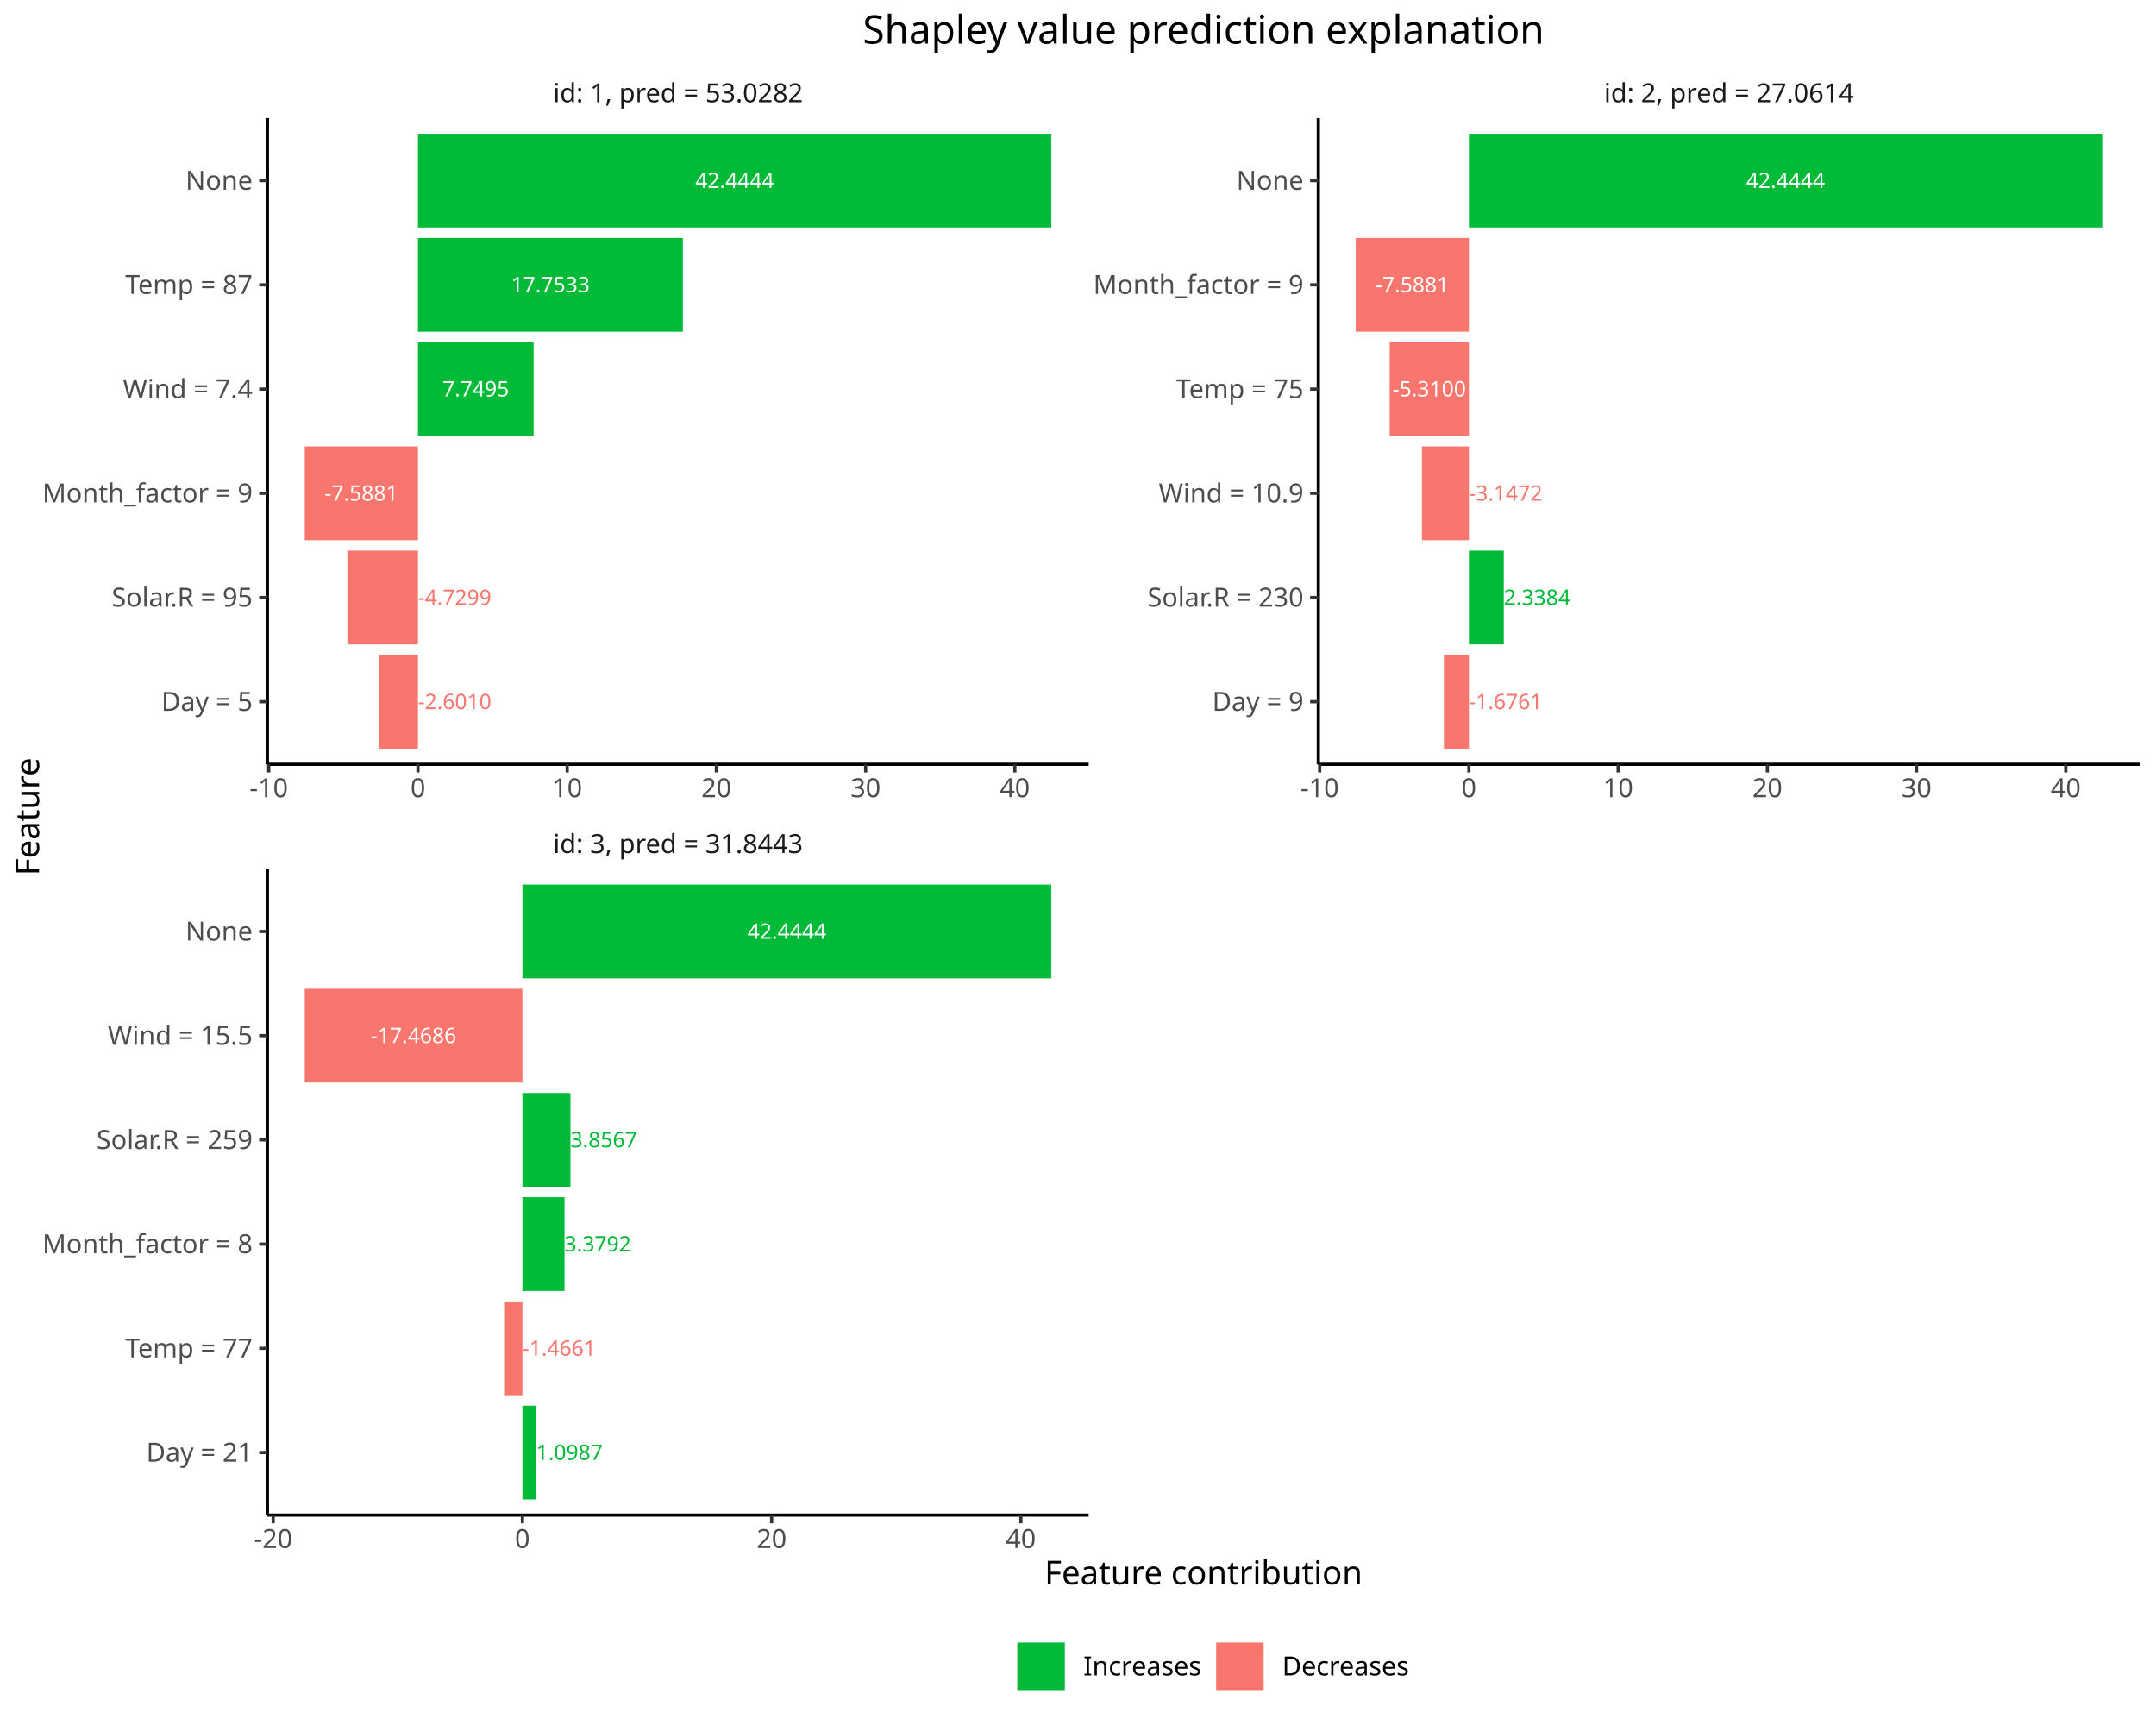
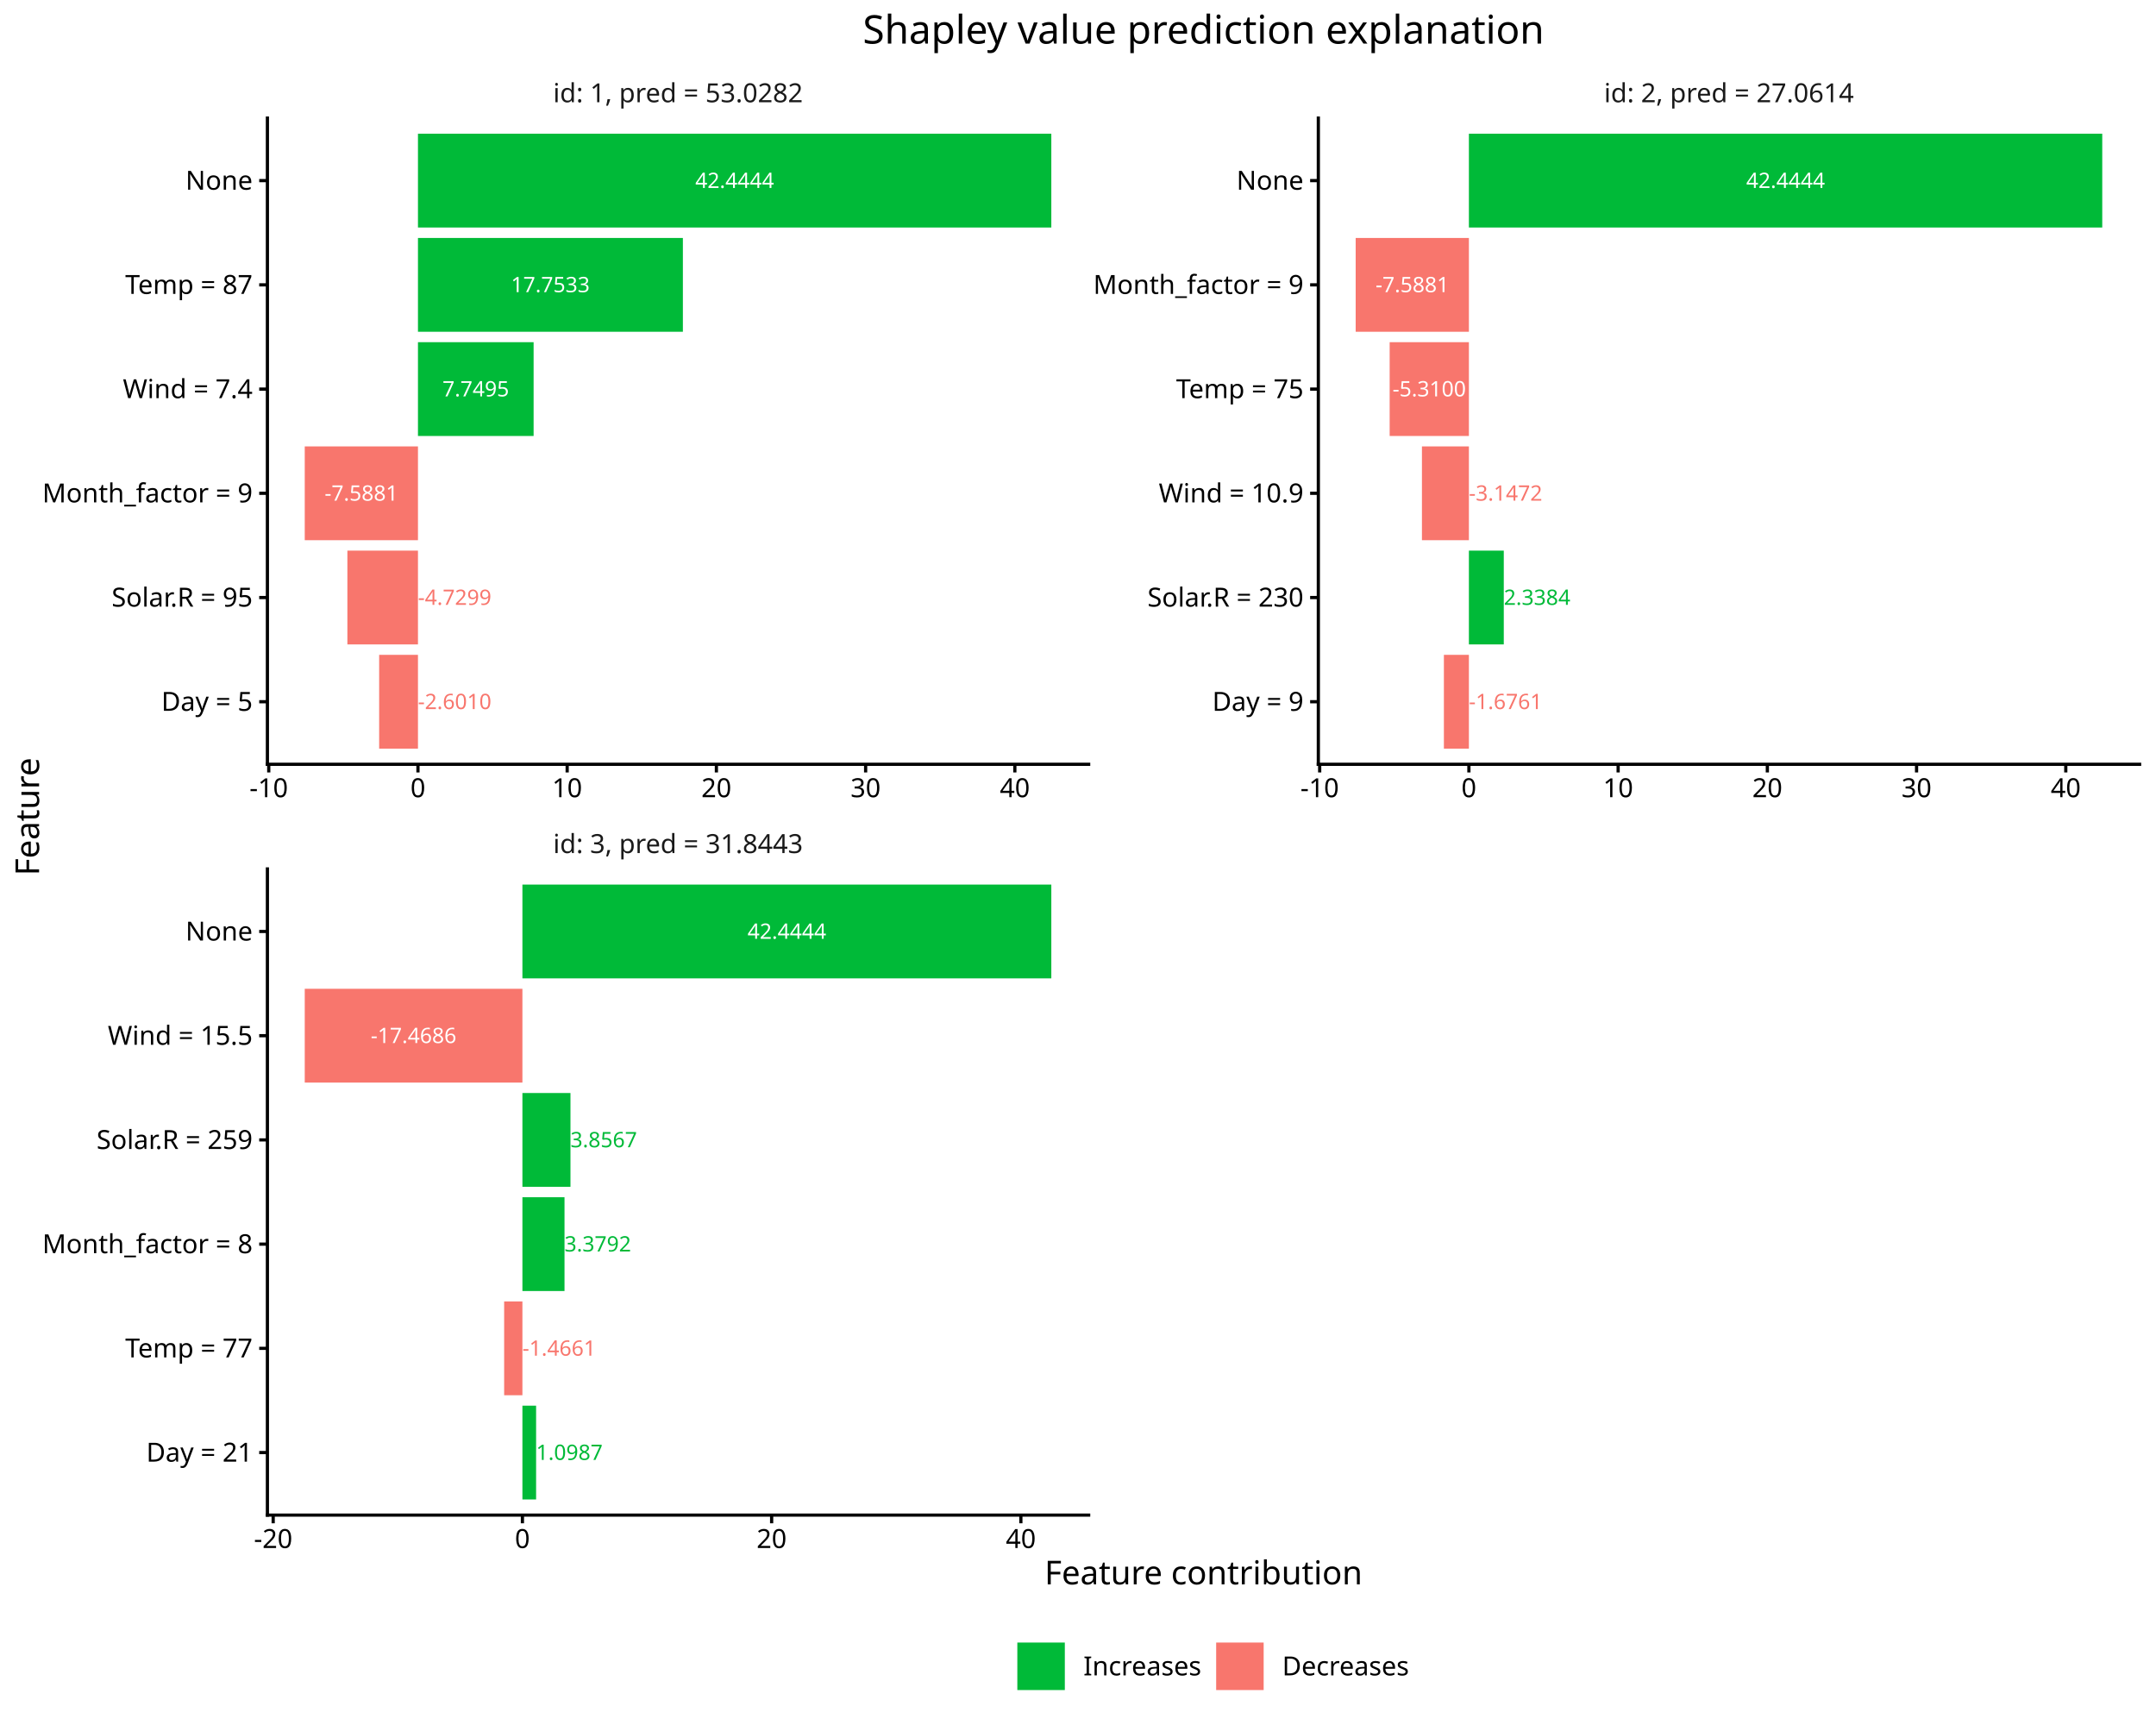
<svg xmlns="http://www.w3.org/2000/svg" class="svglite" data-engine-version="2.0" width="720.00pt" height="576.00pt" viewBox="0 0 720.00 576.00">
  <defs>
    <style type="text/css">
    .svglite line, .svglite polyline, .svglite polygon, .svglite path, .svglite rect, .svglite circle {
      fill: none;
      stroke: #000000;
      stroke-linecap: round;
      stroke-linejoin: round;
      stroke-miterlimit: 10.00;
    }
  </style>
  </defs>
  <rect width="100%" height="100%" style="stroke: none; fill: #FFFFFF;" />
  <defs>
    <clipPath id="cpMC4wMHw3MjAuMDB8MC4wMHw1NzYuMDA=">
      <rect x="0.00" y="0.00" width="720.00" height="576.00" />
    </clipPath>
  </defs>
  <g clip-path="url(#cpMC4wMHw3MjAuMDB8MC4wMHw1NzYuMDA=)">
    <rect x="0.00" y="0.00" width="720.00" height="576.00" style="stroke-width: 1.07; stroke: #FFFFFF; fill: #FFFFFF;" />
  </g>
  <defs>
    <clipPath id="cpODkuMzB8MzYzLjU2fDM5LjQzfDI1NS4yMA==">
      <rect x="89.30" y="39.43" width="274.26" height="215.77" />
    </clipPath>
  </defs>
  <g clip-path="url(#cpODkuMzB8MzYzLjU2fDM5LjQzfDI1NS4yMA==)">
    <rect x="89.30" y="39.43" width="274.26" height="215.77" style="stroke-width: 1.07; stroke: none; fill: #FFFFFF;" />
    <rect x="139.58" y="44.65" width="211.51" height="31.32" style="stroke-width: 1.07; stroke: none; stroke-linecap: butt; stroke-linejoin: miter; fill: #00BA38;" />
    <rect x="126.62" y="218.66" width="12.96" height="31.32" style="stroke-width: 1.07; stroke: none; stroke-linecap: butt; stroke-linejoin: miter; fill: #F8766D;" />
    <rect x="116.01" y="183.86" width="23.57" height="31.32" style="stroke-width: 1.07; stroke: none; stroke-linecap: butt; stroke-linejoin: miter; fill: #F8766D;" />
    <rect x="101.77" y="149.06" width="37.81" height="31.32" style="stroke-width: 1.07; stroke: none; stroke-linecap: butt; stroke-linejoin: miter; fill: #F8766D;" />
    <rect x="139.58" y="114.26" width="38.62" height="31.32" style="stroke-width: 1.07; stroke: none; stroke-linecap: butt; stroke-linejoin: miter; fill: #00BA38;" />
    <rect x="139.58" y="79.46" width="88.47" height="31.32" style="stroke-width: 1.07; stroke: none; stroke-linecap: butt; stroke-linejoin: miter; fill: #00BA38;" />
    <text x="245.34" y="62.76" text-anchor="middle" style="font-size: 7.11px; fill: #FFFFFF; font-family: sans;" textLength="25.71px" lengthAdjust="spacingAndGlyphs">42.4444</text>
    <text x="139.58" y="236.77" style="font-size: 7.11px; fill: #F8766D; font-family: sans;" textLength="24.13px" lengthAdjust="spacingAndGlyphs">-2.6010</text>
    <text x="139.58" y="201.97" style="font-size: 7.11px; fill: #F8766D; font-family: sans;" textLength="24.13px" lengthAdjust="spacingAndGlyphs">-4.7299</text>
    <text x="120.67" y="167.17" text-anchor="middle" style="font-size: 7.11px; fill: #FFFFFF; font-family: sans;" textLength="24.13px" lengthAdjust="spacingAndGlyphs">-7.5881</text>
    <text x="158.89" y="132.36" text-anchor="middle" style="font-size: 7.11px; fill: #FFFFFF; font-family: sans;" textLength="23.73px" lengthAdjust="spacingAndGlyphs"> 7.7495</text>
    <text x="183.81" y="97.56" text-anchor="middle" style="font-size: 7.11px; fill: #FFFFFF; font-family: sans;" textLength="25.71px" lengthAdjust="spacingAndGlyphs">17.7533</text>
  </g>
  <g clip-path="url(#cpMC4wMHw3MjAuMDB8MC4wMHw1NzYuMDA=)">
</g>
  <defs>
    <clipPath id="cpODkuMzB8MzYzLjU2fDI5MC4xNXw1MDUuOTE=">
      <rect x="89.30" y="290.15" width="274.26" height="215.77" />
    </clipPath>
  </defs>
  <g clip-path="url(#cpODkuMzB8MzYzLjU2fDI5MC4xNXw1MDUuOTE=)">
    <rect x="89.30" y="290.15" width="274.26" height="215.77" style="stroke-width: 1.07; stroke: none; fill: #FFFFFF;" />
    <rect x="174.46" y="295.37" width="176.63" height="31.32" style="stroke-width: 1.07; stroke: none; stroke-linecap: butt; stroke-linejoin: miter; fill: #00BA38;" />
    <rect x="174.46" y="469.37" width="4.57" height="31.32" style="stroke-width: 1.07; stroke: none; stroke-linecap: butt; stroke-linejoin: miter; fill: #00BA38;" />
    <rect x="168.36" y="434.57" width="6.10" height="31.32" style="stroke-width: 1.07; stroke: none; stroke-linecap: butt; stroke-linejoin: miter; fill: #F8766D;" />
    <rect x="174.46" y="399.77" width="14.06" height="31.32" style="stroke-width: 1.07; stroke: none; stroke-linecap: butt; stroke-linejoin: miter; fill: #00BA38;" />
    <rect x="174.46" y="364.97" width="16.05" height="31.32" style="stroke-width: 1.07; stroke: none; stroke-linecap: butt; stroke-linejoin: miter; fill: #00BA38;" />
    <rect x="101.77" y="330.17" width="72.69" height="31.32" style="stroke-width: 1.07; stroke: none; stroke-linecap: butt; stroke-linejoin: miter; fill: #F8766D;" />
    <text x="262.78" y="313.47" text-anchor="middle" style="font-size: 7.11px; fill: #FFFFFF; font-family: sans;" textLength="27.69px" lengthAdjust="spacingAndGlyphs"> 42.4444</text>
    <text x="179.03" y="487.48" style="font-size: 7.11px; fill: #00BA38; font-family: sans;" textLength="25.71px" lengthAdjust="spacingAndGlyphs">  1.0987</text>
    <text x="174.46" y="452.68" style="font-size: 7.11px; fill: #F8766D; font-family: sans;" textLength="26.10px" lengthAdjust="spacingAndGlyphs"> -1.4661</text>
    <text x="188.52" y="417.88" style="font-size: 7.11px; fill: #00BA38; font-family: sans;" textLength="25.71px" lengthAdjust="spacingAndGlyphs">  3.3792</text>
    <text x="190.51" y="383.08" style="font-size: 7.11px; fill: #00BA38; font-family: sans;" textLength="25.71px" lengthAdjust="spacingAndGlyphs">  3.8567</text>
    <text x="138.11" y="348.28" text-anchor="middle" style="font-size: 7.11px; fill: #FFFFFF; font-family: sans;" textLength="28.08px" lengthAdjust="spacingAndGlyphs">-17.4686</text>
  </g>
  <g clip-path="url(#cpMC4wMHw3MjAuMDB8MC4wMHw1NzYuMDA=)">
</g>
  <defs>
    <clipPath id="cpNDQwLjI2fDcxNC41MnwzOS40M3wyNTUuMjA=">
      <rect x="440.26" y="39.43" width="274.26" height="215.77" />
    </clipPath>
  </defs>
  <g clip-path="url(#cpNDQwLjI2fDcxNC41MnwzOS40M3wyNTUuMjA=)">
    <rect x="440.26" y="39.43" width="274.26" height="215.77" style="stroke-width: 1.07; stroke: none; fill: #FFFFFF;" />
    <rect x="490.54" y="44.65" width="211.51" height="31.32" style="stroke-width: 1.07; stroke: none; stroke-linecap: butt; stroke-linejoin: miter; fill: #00BA38;" />
    <rect x="482.19" y="218.66" width="8.35" height="31.32" style="stroke-width: 1.07; stroke: none; stroke-linecap: butt; stroke-linejoin: miter; fill: #F8766D;" />
    <rect x="490.54" y="183.86" width="11.65" height="31.32" style="stroke-width: 1.07; stroke: none; stroke-linecap: butt; stroke-linejoin: miter; fill: #00BA38;" />
    <rect x="474.86" y="149.06" width="15.68" height="31.32" style="stroke-width: 1.07; stroke: none; stroke-linecap: butt; stroke-linejoin: miter; fill: #F8766D;" />
    <rect x="464.08" y="114.26" width="26.46" height="31.32" style="stroke-width: 1.07; stroke: none; stroke-linecap: butt; stroke-linejoin: miter; fill: #F8766D;" />
    <rect x="452.73" y="79.46" width="37.81" height="31.32" style="stroke-width: 1.07; stroke: none; stroke-linecap: butt; stroke-linejoin: miter; fill: #F8766D;" />
    <text x="596.30" y="62.76" text-anchor="middle" style="font-size: 7.11px; fill: #FFFFFF; font-family: sans;" textLength="25.71px" lengthAdjust="spacingAndGlyphs">42.4444</text>
    <text x="490.54" y="236.77" style="font-size: 7.11px; fill: #F8766D; font-family: sans;" textLength="24.13px" lengthAdjust="spacingAndGlyphs">-1.6761</text>
    <text x="502.20" y="201.97" style="font-size: 7.11px; fill: #00BA38; font-family: sans;" textLength="23.73px" lengthAdjust="spacingAndGlyphs"> 2.3384</text>
    <text x="490.54" y="167.17" style="font-size: 7.11px; fill: #F8766D; font-family: sans;" textLength="24.13px" lengthAdjust="spacingAndGlyphs">-3.1472</text>
    <text x="477.31" y="132.36" text-anchor="middle" style="font-size: 7.11px; fill: #FFFFFF; font-family: sans;" textLength="24.13px" lengthAdjust="spacingAndGlyphs">-5.3100</text>
    <text x="471.64" y="97.56" text-anchor="middle" style="font-size: 7.11px; fill: #FFFFFF; font-family: sans;" textLength="24.13px" lengthAdjust="spacingAndGlyphs">-7.5881</text>
  </g>
  <g clip-path="url(#cpMC4wMHw3MjAuMDB8MC4wMHw1NzYuMDA=)">
</g>
  <defs>
-     <clipPath id="cpNDQwLjI2fDcxNC41MnwyOTAuMTV8NTA1Ljkx">
-       <rect x="440.26" y="290.15" width="274.26" height="215.77" />
-     </clipPath>
-   </defs>
-   <g clip-path="url(#cpNDQwLjI2fDcxNC41MnwyOTAuMTV8NTA1Ljkx)">
- </g>
-   <g clip-path="url(#cpMC4wMHw3MjAuMDB8MC4wMHw1NzYuMDA=)">
- </g>
-   <defs>
    <clipPath id="cpODkuMzB8MzYzLjU2fDI3My41MHwyOTAuMTU=">
      <rect x="89.30" y="273.50" width="274.26" height="16.65" />
    </clipPath>
  </defs>
  <g clip-path="url(#cpODkuMzB8MzYzLjU2fDI3My41MHwyOTAuMTU=)">
    <rect x="89.30" y="273.50" width="274.26" height="16.65" style="stroke-width: 2.13; stroke: #FFFFFF; fill: #FFFFFF;" />
    <text x="226.43" y="284.85" text-anchor="middle" style="font-size: 8.80px; fill: #1A1A1A; font-family: sans;" textLength="80.98px" lengthAdjust="spacingAndGlyphs">id: 3, pred = 31.8443</text>
  </g>
  <g clip-path="url(#cpMC4wMHw3MjAuMDB8MC4wMHw1NzYuMDA=)">
</g>
  <defs>
-     <clipPath id="cpNDQwLjI2fDcxNC41MnwyNzMuNTB8MjkwLjE1">
-       <rect x="440.26" y="273.50" width="274.26" height="16.65" />
-     </clipPath>
-   </defs>
-   <g clip-path="url(#cpNDQwLjI2fDcxNC41MnwyNzMuNTB8MjkwLjE1)">
- </g>
-   <g clip-path="url(#cpMC4wMHw3MjAuMDB8MC4wMHw1NzYuMDA=)">
- </g>
-   <defs>
    <clipPath id="cpODkuMzB8MzYzLjU2fDIyLjc4fDM5LjQz">
      <rect x="89.30" y="22.78" width="274.26" height="16.65" />
    </clipPath>
  </defs>
  <g clip-path="url(#cpODkuMzB8MzYzLjU2fDIyLjc4fDM5LjQz)">
    <rect x="89.30" y="22.78" width="274.26" height="16.65" style="stroke-width: 2.13; stroke: #FFFFFF; fill: #FFFFFF;" />
    <text x="226.43" y="34.14" text-anchor="middle" style="font-size: 8.80px; fill: #1A1A1A; font-family: sans;" textLength="80.98px" lengthAdjust="spacingAndGlyphs">id: 1, pred = 53.0282</text>
  </g>
  <g clip-path="url(#cpMC4wMHw3MjAuMDB8MC4wMHw1NzYuMDA=)">
</g>
  <defs>
    <clipPath id="cpNDQwLjI2fDcxNC41MnwyMi43OHwzOS40Mw==">
      <rect x="440.26" y="22.78" width="274.26" height="16.65" />
    </clipPath>
  </defs>
  <g clip-path="url(#cpNDQwLjI2fDcxNC41MnwyMi43OHwzOS40Mw==)">
    <rect x="440.26" y="22.78" width="274.26" height="16.65" style="stroke-width: 2.13; stroke: #FFFFFF; fill: #FFFFFF;" />
    <text x="577.39" y="34.14" text-anchor="middle" style="font-size: 8.80px; fill: #1A1A1A; font-family: sans;" textLength="80.98px" lengthAdjust="spacingAndGlyphs">id: 2, pred = 27.0614</text>
  </g>
  <g clip-path="url(#cpMC4wMHw3MjAuMDB8MC4wMHw1NzYuMDA=)">
-     <polyline points="89.30,505.91 363.56,505.91 " style="stroke-width: 1.07; stroke-linecap: butt;" />
-     <polyline points="91.23,508.65 91.23,505.91 " style="stroke-width: 1.07; stroke: #333333; stroke-linecap: butt;" />
-     <polyline points="174.46,508.65 174.46,505.91 " style="stroke-width: 1.07; stroke: #333333; stroke-linecap: butt;" />
-     <polyline points="257.69,508.65 257.69,505.91 " style="stroke-width: 1.07; stroke: #333333; stroke-linecap: butt;" />
-     <polyline points="340.92,508.65 340.92,505.91 " style="stroke-width: 1.07; stroke: #333333; stroke-linecap: butt;" />
-     <text x="91.23" y="516.90" text-anchor="middle" style="font-size: 8.80px; fill: #4D4D4D; font-family: sans;" textLength="12.72px" lengthAdjust="spacingAndGlyphs">-20</text>
-     <text x="174.46" y="516.90" text-anchor="middle" style="font-size: 8.80px; fill: #4D4D4D; font-family: sans;" textLength="4.89px" lengthAdjust="spacingAndGlyphs">0</text>
-     <text x="257.69" y="516.90" text-anchor="middle" style="font-size: 8.80px; fill: #4D4D4D; font-family: sans;" textLength="9.79px" lengthAdjust="spacingAndGlyphs">20</text>
-     <text x="340.92" y="516.90" text-anchor="middle" style="font-size: 8.80px; fill: #4D4D4D; font-family: sans;" textLength="9.79px" lengthAdjust="spacingAndGlyphs">40</text>
-     <polyline points="89.30,255.20 363.56,255.20 " style="stroke-width: 1.07; stroke-linecap: butt;" />
-     <polyline points="89.75,257.94 89.75,255.20 " style="stroke-width: 1.07; stroke: #333333; stroke-linecap: butt;" />
-     <polyline points="139.58,257.94 139.58,255.20 " style="stroke-width: 1.07; stroke: #333333; stroke-linecap: butt;" />
-     <polyline points="189.41,257.94 189.41,255.20 " style="stroke-width: 1.07; stroke: #333333; stroke-linecap: butt;" />
-     <polyline points="239.24,257.94 239.24,255.20 " style="stroke-width: 1.07; stroke: #333333; stroke-linecap: butt;" />
-     <polyline points="289.08,257.94 289.08,255.20 " style="stroke-width: 1.07; stroke: #333333; stroke-linecap: butt;" />
-     <polyline points="338.91,257.94 338.91,255.20 " style="stroke-width: 1.07; stroke: #333333; stroke-linecap: butt;" />
-     <text x="89.75" y="266.19" text-anchor="middle" style="font-size: 8.80px; fill: #4D4D4D; font-family: sans;" textLength="12.72px" lengthAdjust="spacingAndGlyphs">-10</text>
-     <text x="139.58" y="266.19" text-anchor="middle" style="font-size: 8.80px; fill: #4D4D4D; font-family: sans;" textLength="4.89px" lengthAdjust="spacingAndGlyphs">0</text>
-     <text x="189.41" y="266.19" text-anchor="middle" style="font-size: 8.80px; fill: #4D4D4D; font-family: sans;" textLength="9.79px" lengthAdjust="spacingAndGlyphs">10</text>
-     <text x="239.24" y="266.19" text-anchor="middle" style="font-size: 8.80px; fill: #4D4D4D; font-family: sans;" textLength="9.79px" lengthAdjust="spacingAndGlyphs">20</text>
-     <text x="289.08" y="266.19" text-anchor="middle" style="font-size: 8.80px; fill: #4D4D4D; font-family: sans;" textLength="9.79px" lengthAdjust="spacingAndGlyphs">30</text>
-     <text x="338.91" y="266.19" text-anchor="middle" style="font-size: 8.80px; fill: #4D4D4D; font-family: sans;" textLength="9.79px" lengthAdjust="spacingAndGlyphs">40</text>
-     <polyline points="440.26,255.20 714.52,255.20 " style="stroke-width: 1.07; stroke-linecap: butt;" />
-     <polyline points="440.71,257.94 440.71,255.20 " style="stroke-width: 1.07; stroke: #333333; stroke-linecap: butt;" />
-     <polyline points="490.54,257.94 490.54,255.20 " style="stroke-width: 1.07; stroke: #333333; stroke-linecap: butt;" />
-     <polyline points="540.38,257.94 540.38,255.20 " style="stroke-width: 1.07; stroke: #333333; stroke-linecap: butt;" />
-     <polyline points="590.21,257.94 590.21,255.20 " style="stroke-width: 1.07; stroke: #333333; stroke-linecap: butt;" />
-     <polyline points="640.04,257.94 640.04,255.20 " style="stroke-width: 1.07; stroke: #333333; stroke-linecap: butt;" />
-     <polyline points="689.87,257.94 689.87,255.20 " style="stroke-width: 1.07; stroke: #333333; stroke-linecap: butt;" />
-     <text x="440.71" y="266.19" text-anchor="middle" style="font-size: 8.80px; fill: #4D4D4D; font-family: sans;" textLength="12.72px" lengthAdjust="spacingAndGlyphs">-10</text>
-     <text x="490.54" y="266.19" text-anchor="middle" style="font-size: 8.80px; fill: #4D4D4D; font-family: sans;" textLength="4.89px" lengthAdjust="spacingAndGlyphs">0</text>
-     <text x="540.38" y="266.19" text-anchor="middle" style="font-size: 8.80px; fill: #4D4D4D; font-family: sans;" textLength="9.79px" lengthAdjust="spacingAndGlyphs">10</text>
-     <text x="590.21" y="266.19" text-anchor="middle" style="font-size: 8.80px; fill: #4D4D4D; font-family: sans;" textLength="9.79px" lengthAdjust="spacingAndGlyphs">20</text>
-     <text x="640.04" y="266.19" text-anchor="middle" style="font-size: 8.80px; fill: #4D4D4D; font-family: sans;" textLength="9.79px" lengthAdjust="spacingAndGlyphs">30</text>
-     <text x="689.87" y="266.19" text-anchor="middle" style="font-size: 8.80px; fill: #4D4D4D; font-family: sans;" textLength="9.79px" lengthAdjust="spacingAndGlyphs">40</text>
-     <polyline points="440.26,255.20 440.26,39.43 " style="stroke-width: 1.07; stroke-linecap: butt;" />
-     <text x="435.33" y="237.35" text-anchor="end" style="font-size: 8.80px; fill: #4D4D4D; font-family: sans;" textLength="30.58px" lengthAdjust="spacingAndGlyphs">Day = 9</text>
-     <text x="435.33" y="202.55" text-anchor="end" style="font-size: 8.80px; fill: #4D4D4D; font-family: sans;" textLength="54.06px" lengthAdjust="spacingAndGlyphs">Solar.R = 230</text>
-     <text x="435.33" y="167.75" text-anchor="end" style="font-size: 8.80px; fill: #4D4D4D; font-family: sans;" textLength="47.21px" lengthAdjust="spacingAndGlyphs">Wind = 10.9</text>
-     <text x="435.33" y="132.95" text-anchor="end" style="font-size: 8.80px; fill: #4D4D4D; font-family: sans;" textLength="42.32px" lengthAdjust="spacingAndGlyphs">Temp = 75</text>
-     <text x="435.33" y="98.14" text-anchor="end" style="font-size: 8.80px; fill: #4D4D4D; font-family: sans;" textLength="66.30px" lengthAdjust="spacingAndGlyphs">Month_factor = 9</text>
-     <text x="435.33" y="63.34" text-anchor="end" style="font-size: 8.80px; fill: #4D4D4D; font-family: sans;" textLength="21.04px" lengthAdjust="spacingAndGlyphs">None</text>
-     <polyline points="437.52,234.32 440.26,234.32 " style="stroke-width: 1.07; stroke: #333333; stroke-linecap: butt;" />
-     <polyline points="437.52,199.52 440.26,199.52 " style="stroke-width: 1.07; stroke: #333333; stroke-linecap: butt;" />
-     <polyline points="437.52,164.72 440.26,164.72 " style="stroke-width: 1.07; stroke: #333333; stroke-linecap: butt;" />
-     <polyline points="437.52,129.92 440.26,129.92 " style="stroke-width: 1.07; stroke: #333333; stroke-linecap: butt;" />
-     <polyline points="437.52,95.12 440.26,95.12 " style="stroke-width: 1.07; stroke: #333333; stroke-linecap: butt;" />
-     <polyline points="437.52,60.31 440.26,60.31 " style="stroke-width: 1.07; stroke: #333333; stroke-linecap: butt;" />
-     <polyline points="89.30,255.20 89.30,39.43 " style="stroke-width: 1.07; stroke-linecap: butt;" />
-     <text x="84.37" y="237.35" text-anchor="end" style="font-size: 8.80px; fill: #4D4D4D; font-family: sans;" textLength="30.58px" lengthAdjust="spacingAndGlyphs">Day = 5</text>
-     <text x="84.37" y="202.55" text-anchor="end" style="font-size: 8.80px; fill: #4D4D4D; font-family: sans;" textLength="49.17px" lengthAdjust="spacingAndGlyphs">Solar.R = 95</text>
-     <text x="84.37" y="167.75" text-anchor="end" style="font-size: 8.80px; fill: #4D4D4D; font-family: sans;" textLength="66.30px" lengthAdjust="spacingAndGlyphs">Month_factor = 9</text>
-     <text x="84.37" y="132.95" text-anchor="end" style="font-size: 8.80px; fill: #4D4D4D; font-family: sans;" textLength="42.31px" lengthAdjust="spacingAndGlyphs">Wind = 7.4</text>
-     <text x="84.37" y="98.14" text-anchor="end" style="font-size: 8.80px; fill: #4D4D4D; font-family: sans;" textLength="42.32px" lengthAdjust="spacingAndGlyphs">Temp = 87</text>
-     <text x="84.37" y="63.34" text-anchor="end" style="font-size: 8.80px; fill: #4D4D4D; font-family: sans;" textLength="21.04px" lengthAdjust="spacingAndGlyphs">None</text>
-     <polyline points="86.56,234.32 89.30,234.32 " style="stroke-width: 1.07; stroke: #333333; stroke-linecap: butt;" />
-     <polyline points="86.56,199.52 89.30,199.52 " style="stroke-width: 1.07; stroke: #333333; stroke-linecap: butt;" />
-     <polyline points="86.56,164.72 89.30,164.72 " style="stroke-width: 1.07; stroke: #333333; stroke-linecap: butt;" />
-     <polyline points="86.56,129.92 89.30,129.92 " style="stroke-width: 1.07; stroke: #333333; stroke-linecap: butt;" />
-     <polyline points="86.56,95.12 89.30,95.12 " style="stroke-width: 1.07; stroke: #333333; stroke-linecap: butt;" />
-     <polyline points="86.56,60.31 89.30,60.31 " style="stroke-width: 1.07; stroke: #333333; stroke-linecap: butt;" />
-     <polyline points="89.30,505.91 89.30,290.15 " style="stroke-width: 1.07; stroke-linecap: butt;" />
-     <text x="84.37" y="488.06" text-anchor="end" style="font-size: 8.80px; fill: #4D4D4D; font-family: sans;" textLength="35.48px" lengthAdjust="spacingAndGlyphs">Day = 21</text>
-     <text x="84.37" y="453.26" text-anchor="end" style="font-size: 8.80px; fill: #4D4D4D; font-family: sans;" textLength="42.32px" lengthAdjust="spacingAndGlyphs">Temp = 77</text>
-     <text x="84.37" y="418.46" text-anchor="end" style="font-size: 8.80px; fill: #4D4D4D; font-family: sans;" textLength="66.30px" lengthAdjust="spacingAndGlyphs">Month_factor = 8</text>
-     <text x="84.37" y="383.66" text-anchor="end" style="font-size: 8.80px; fill: #4D4D4D; font-family: sans;" textLength="54.06px" lengthAdjust="spacingAndGlyphs">Solar.R = 259</text>
-     <text x="84.37" y="348.86" text-anchor="end" style="font-size: 8.80px; fill: #4D4D4D; font-family: sans;" textLength="47.21px" lengthAdjust="spacingAndGlyphs">Wind = 15.5</text>
-     <text x="84.37" y="314.06" text-anchor="end" style="font-size: 8.80px; fill: #4D4D4D; font-family: sans;" textLength="21.04px" lengthAdjust="spacingAndGlyphs">None</text>
-     <polyline points="86.56,485.03 89.30,485.03 " style="stroke-width: 1.07; stroke: #333333; stroke-linecap: butt;" />
-     <polyline points="86.56,450.23 89.30,450.23 " style="stroke-width: 1.07; stroke: #333333; stroke-linecap: butt;" />
-     <polyline points="86.56,415.43 89.30,415.43 " style="stroke-width: 1.07; stroke: #333333; stroke-linecap: butt;" />
-     <polyline points="86.56,380.63 89.30,380.63 " style="stroke-width: 1.07; stroke: #333333; stroke-linecap: butt;" />
-     <polyline points="86.56,345.83 89.30,345.83 " style="stroke-width: 1.07; stroke: #333333; stroke-linecap: butt;" />
-     <polyline points="86.56,311.03 89.30,311.03 " style="stroke-width: 1.07; stroke: #333333; stroke-linecap: butt;" />
+     <polyline points="89.30,505.91 363.56,505.91 " style="stroke-width: 1.07; stroke-linecap: square;" />
+     <polyline points="91.23,508.65 91.23,505.91 " style="stroke-width: 1.07; stroke-linecap: butt;" />
+     <polyline points="174.46,508.65 174.46,505.91 " style="stroke-width: 1.07; stroke-linecap: butt;" />
+     <polyline points="257.69,508.65 257.69,505.91 " style="stroke-width: 1.07; stroke-linecap: butt;" />
+     <polyline points="340.92,508.65 340.92,505.91 " style="stroke-width: 1.07; stroke-linecap: butt;" />
+     <text x="91.23" y="516.90" text-anchor="middle" style="font-size: 8.80px; font-family: sans;" textLength="12.72px" lengthAdjust="spacingAndGlyphs">-20</text>
+     <text x="174.46" y="516.90" text-anchor="middle" style="font-size: 8.80px; font-family: sans;" textLength="4.89px" lengthAdjust="spacingAndGlyphs">0</text>
+     <text x="257.69" y="516.90" text-anchor="middle" style="font-size: 8.80px; font-family: sans;" textLength="9.79px" lengthAdjust="spacingAndGlyphs">20</text>
+     <text x="340.92" y="516.90" text-anchor="middle" style="font-size: 8.80px; font-family: sans;" textLength="9.79px" lengthAdjust="spacingAndGlyphs">40</text>
+     <polyline points="89.30,255.20 363.56,255.20 " style="stroke-width: 1.07; stroke-linecap: square;" />
+     <polyline points="89.75,257.94 89.75,255.20 " style="stroke-width: 1.07; stroke-linecap: butt;" />
+     <polyline points="139.58,257.94 139.58,255.20 " style="stroke-width: 1.07; stroke-linecap: butt;" />
+     <polyline points="189.41,257.94 189.41,255.20 " style="stroke-width: 1.07; stroke-linecap: butt;" />
+     <polyline points="239.24,257.94 239.24,255.20 " style="stroke-width: 1.07; stroke-linecap: butt;" />
+     <polyline points="289.08,257.94 289.08,255.20 " style="stroke-width: 1.07; stroke-linecap: butt;" />
+     <polyline points="338.91,257.94 338.91,255.20 " style="stroke-width: 1.07; stroke-linecap: butt;" />
+     <text x="89.75" y="266.19" text-anchor="middle" style="font-size: 8.80px; font-family: sans;" textLength="12.72px" lengthAdjust="spacingAndGlyphs">-10</text>
+     <text x="139.58" y="266.19" text-anchor="middle" style="font-size: 8.80px; font-family: sans;" textLength="4.89px" lengthAdjust="spacingAndGlyphs">0</text>
+     <text x="189.41" y="266.19" text-anchor="middle" style="font-size: 8.80px; font-family: sans;" textLength="9.79px" lengthAdjust="spacingAndGlyphs">10</text>
+     <text x="239.24" y="266.19" text-anchor="middle" style="font-size: 8.80px; font-family: sans;" textLength="9.79px" lengthAdjust="spacingAndGlyphs">20</text>
+     <text x="289.08" y="266.19" text-anchor="middle" style="font-size: 8.80px; font-family: sans;" textLength="9.79px" lengthAdjust="spacingAndGlyphs">30</text>
+     <text x="338.91" y="266.19" text-anchor="middle" style="font-size: 8.80px; font-family: sans;" textLength="9.79px" lengthAdjust="spacingAndGlyphs">40</text>
+     <polyline points="440.26,255.20 714.52,255.20 " style="stroke-width: 1.07; stroke-linecap: square;" />
+     <polyline points="440.71,257.94 440.71,255.20 " style="stroke-width: 1.07; stroke-linecap: butt;" />
+     <polyline points="490.54,257.94 490.54,255.20 " style="stroke-width: 1.07; stroke-linecap: butt;" />
+     <polyline points="540.38,257.94 540.38,255.20 " style="stroke-width: 1.07; stroke-linecap: butt;" />
+     <polyline points="590.21,257.94 590.21,255.20 " style="stroke-width: 1.07; stroke-linecap: butt;" />
+     <polyline points="640.04,257.94 640.04,255.20 " style="stroke-width: 1.07; stroke-linecap: butt;" />
+     <polyline points="689.87,257.94 689.87,255.20 " style="stroke-width: 1.07; stroke-linecap: butt;" />
+     <text x="440.71" y="266.19" text-anchor="middle" style="font-size: 8.80px; font-family: sans;" textLength="12.72px" lengthAdjust="spacingAndGlyphs">-10</text>
+     <text x="490.54" y="266.19" text-anchor="middle" style="font-size: 8.80px; font-family: sans;" textLength="4.89px" lengthAdjust="spacingAndGlyphs">0</text>
+     <text x="540.38" y="266.19" text-anchor="middle" style="font-size: 8.80px; font-family: sans;" textLength="9.79px" lengthAdjust="spacingAndGlyphs">10</text>
+     <text x="590.21" y="266.19" text-anchor="middle" style="font-size: 8.80px; font-family: sans;" textLength="9.79px" lengthAdjust="spacingAndGlyphs">20</text>
+     <text x="640.04" y="266.19" text-anchor="middle" style="font-size: 8.80px; font-family: sans;" textLength="9.79px" lengthAdjust="spacingAndGlyphs">30</text>
+     <text x="689.87" y="266.19" text-anchor="middle" style="font-size: 8.80px; font-family: sans;" textLength="9.79px" lengthAdjust="spacingAndGlyphs">40</text>
+     <polyline points="440.26,255.20 440.26,39.43 " style="stroke-width: 1.07; stroke-linecap: square;" />
+     <text x="435.33" y="237.35" text-anchor="end" style="font-size: 8.80px; font-family: sans;" textLength="30.58px" lengthAdjust="spacingAndGlyphs">Day = 9</text>
+     <text x="435.33" y="202.55" text-anchor="end" style="font-size: 8.80px; font-family: sans;" textLength="54.06px" lengthAdjust="spacingAndGlyphs">Solar.R = 230</text>
+     <text x="435.33" y="167.75" text-anchor="end" style="font-size: 8.80px; font-family: sans;" textLength="47.21px" lengthAdjust="spacingAndGlyphs">Wind = 10.9</text>
+     <text x="435.33" y="132.95" text-anchor="end" style="font-size: 8.80px; font-family: sans;" textLength="42.32px" lengthAdjust="spacingAndGlyphs">Temp = 75</text>
+     <text x="435.33" y="98.14" text-anchor="end" style="font-size: 8.80px; font-family: sans;" textLength="66.30px" lengthAdjust="spacingAndGlyphs">Month_factor = 9</text>
+     <text x="435.33" y="63.34" text-anchor="end" style="font-size: 8.80px; font-family: sans;" textLength="21.04px" lengthAdjust="spacingAndGlyphs">None</text>
+     <polyline points="437.52,234.32 440.26,234.32 " style="stroke-width: 1.07; stroke-linecap: butt;" />
+     <polyline points="437.52,199.52 440.26,199.52 " style="stroke-width: 1.07; stroke-linecap: butt;" />
+     <polyline points="437.52,164.72 440.26,164.72 " style="stroke-width: 1.07; stroke-linecap: butt;" />
+     <polyline points="437.52,129.92 440.26,129.92 " style="stroke-width: 1.07; stroke-linecap: butt;" />
+     <polyline points="437.52,95.12 440.26,95.12 " style="stroke-width: 1.07; stroke-linecap: butt;" />
+     <polyline points="437.52,60.31 440.26,60.31 " style="stroke-width: 1.07; stroke-linecap: butt;" />
+     <polyline points="89.30,255.20 89.30,39.43 " style="stroke-width: 1.07; stroke-linecap: square;" />
+     <text x="84.37" y="237.35" text-anchor="end" style="font-size: 8.80px; font-family: sans;" textLength="30.58px" lengthAdjust="spacingAndGlyphs">Day = 5</text>
+     <text x="84.37" y="202.55" text-anchor="end" style="font-size: 8.80px; font-family: sans;" textLength="49.17px" lengthAdjust="spacingAndGlyphs">Solar.R = 95</text>
+     <text x="84.37" y="167.75" text-anchor="end" style="font-size: 8.80px; font-family: sans;" textLength="66.30px" lengthAdjust="spacingAndGlyphs">Month_factor = 9</text>
+     <text x="84.37" y="132.95" text-anchor="end" style="font-size: 8.80px; font-family: sans;" textLength="42.31px" lengthAdjust="spacingAndGlyphs">Wind = 7.4</text>
+     <text x="84.37" y="98.14" text-anchor="end" style="font-size: 8.80px; font-family: sans;" textLength="42.32px" lengthAdjust="spacingAndGlyphs">Temp = 87</text>
+     <text x="84.37" y="63.34" text-anchor="end" style="font-size: 8.80px; font-family: sans;" textLength="21.04px" lengthAdjust="spacingAndGlyphs">None</text>
+     <polyline points="86.56,234.32 89.30,234.32 " style="stroke-width: 1.07; stroke-linecap: butt;" />
+     <polyline points="86.56,199.52 89.30,199.52 " style="stroke-width: 1.07; stroke-linecap: butt;" />
+     <polyline points="86.56,164.72 89.30,164.72 " style="stroke-width: 1.07; stroke-linecap: butt;" />
+     <polyline points="86.56,129.92 89.30,129.92 " style="stroke-width: 1.07; stroke-linecap: butt;" />
+     <polyline points="86.56,95.12 89.30,95.12 " style="stroke-width: 1.07; stroke-linecap: butt;" />
+     <polyline points="86.56,60.31 89.30,60.31 " style="stroke-width: 1.07; stroke-linecap: butt;" />
+     <polyline points="89.30,505.91 89.30,290.15 " style="stroke-width: 1.07; stroke-linecap: square;" />
+     <text x="84.37" y="488.06" text-anchor="end" style="font-size: 8.80px; font-family: sans;" textLength="35.48px" lengthAdjust="spacingAndGlyphs">Day = 21</text>
+     <text x="84.37" y="453.26" text-anchor="end" style="font-size: 8.80px; font-family: sans;" textLength="42.32px" lengthAdjust="spacingAndGlyphs">Temp = 77</text>
+     <text x="84.37" y="418.46" text-anchor="end" style="font-size: 8.80px; font-family: sans;" textLength="66.30px" lengthAdjust="spacingAndGlyphs">Month_factor = 8</text>
+     <text x="84.37" y="383.66" text-anchor="end" style="font-size: 8.80px; font-family: sans;" textLength="54.06px" lengthAdjust="spacingAndGlyphs">Solar.R = 259</text>
+     <text x="84.37" y="348.86" text-anchor="end" style="font-size: 8.80px; font-family: sans;" textLength="47.21px" lengthAdjust="spacingAndGlyphs">Wind = 15.5</text>
+     <text x="84.37" y="314.06" text-anchor="end" style="font-size: 8.80px; font-family: sans;" textLength="21.04px" lengthAdjust="spacingAndGlyphs">None</text>
+     <polyline points="86.56,485.03 89.30,485.03 " style="stroke-width: 1.07; stroke-linecap: butt;" />
+     <polyline points="86.56,450.23 89.30,450.23 " style="stroke-width: 1.07; stroke-linecap: butt;" />
+     <polyline points="86.56,415.43 89.30,415.43 " style="stroke-width: 1.07; stroke-linecap: butt;" />
+     <polyline points="86.56,380.63 89.30,380.63 " style="stroke-width: 1.07; stroke-linecap: butt;" />
+     <polyline points="86.56,345.83 89.30,345.83 " style="stroke-width: 1.07; stroke-linecap: butt;" />
+     <polyline points="86.56,311.03 89.30,311.03 " style="stroke-width: 1.07; stroke-linecap: butt;" />
    <text x="401.91" y="529.04" text-anchor="middle" style="font-size: 11.00px; font-family: sans;" textLength="97.84px" lengthAdjust="spacingAndGlyphs">Feature contribution</text>
    <text transform="translate(13.05,272.67) rotate(-90)" text-anchor="middle" style="font-size: 11.00px; font-family: sans;" textLength="37.91px" lengthAdjust="spacingAndGlyphs">Feature</text>
    <rect x="328.07" y="542.28" width="147.68" height="28.24" style="stroke-width: 1.07; stroke: none; fill: #FFFFFF;" />
    <rect x="339.03" y="547.76" width="17.28" height="17.28" style="stroke-width: 1.07; stroke: none; fill: #FFFFFF;" />
    <rect x="339.74" y="548.47" width="15.86" height="15.86" style="stroke-width: 1.07; stroke: none; stroke-linecap: butt; stroke-linejoin: miter; fill: #00BA38;" />
    <rect x="405.43" y="547.76" width="17.28" height="17.28" style="stroke-width: 1.07; stroke: none; fill: #FFFFFF;" />
    <rect x="406.14" y="548.47" width="15.86" height="15.86" style="stroke-width: 1.07; stroke: none; stroke-linecap: butt; stroke-linejoin: miter; fill: #F8766D;" />
    <text x="361.79" y="559.43" style="font-size: 8.80px; font-family: sans;" textLength="38.16px" lengthAdjust="spacingAndGlyphs">Increases</text>
    <text x="428.19" y="559.43" style="font-size: 8.80px; font-family: sans;" textLength="42.08px" lengthAdjust="spacingAndGlyphs">Decreases</text>
    <text x="401.91" y="14.56" text-anchor="middle" style="font-size: 13.20px; font-family: sans;" textLength="215.04px" lengthAdjust="spacingAndGlyphs">Shapley value prediction explanation</text>
  </g>
</svg>
